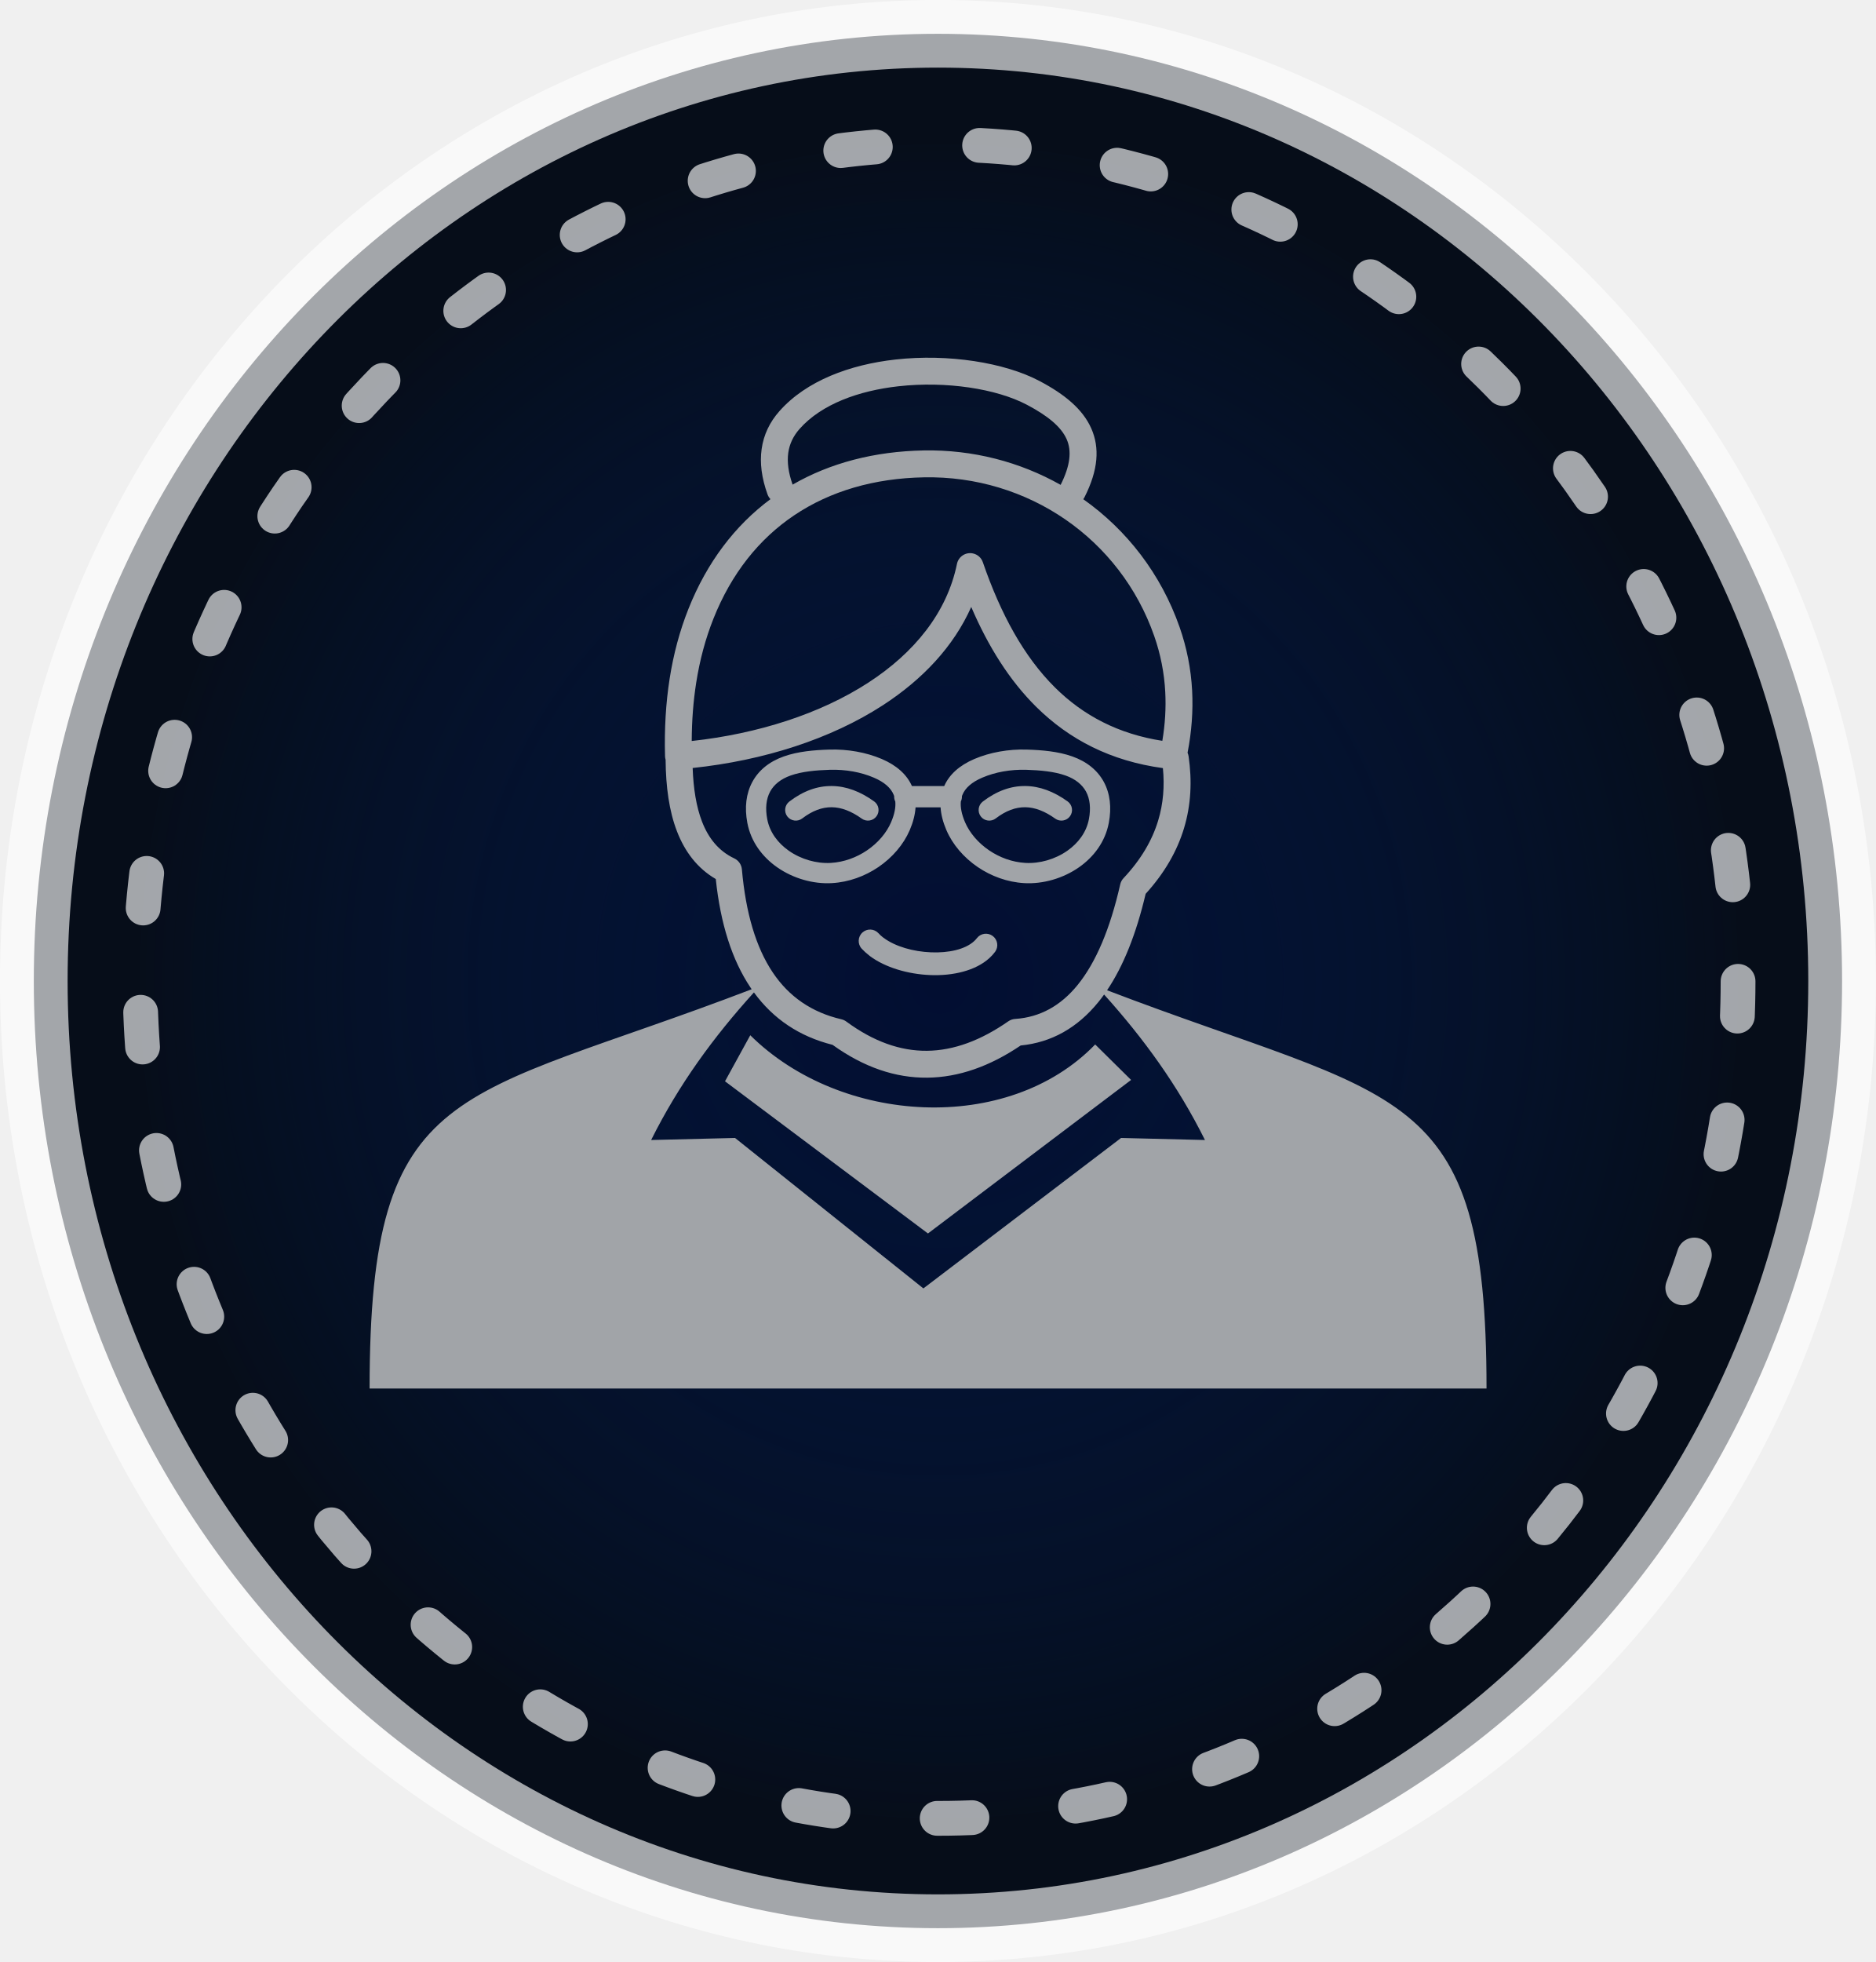
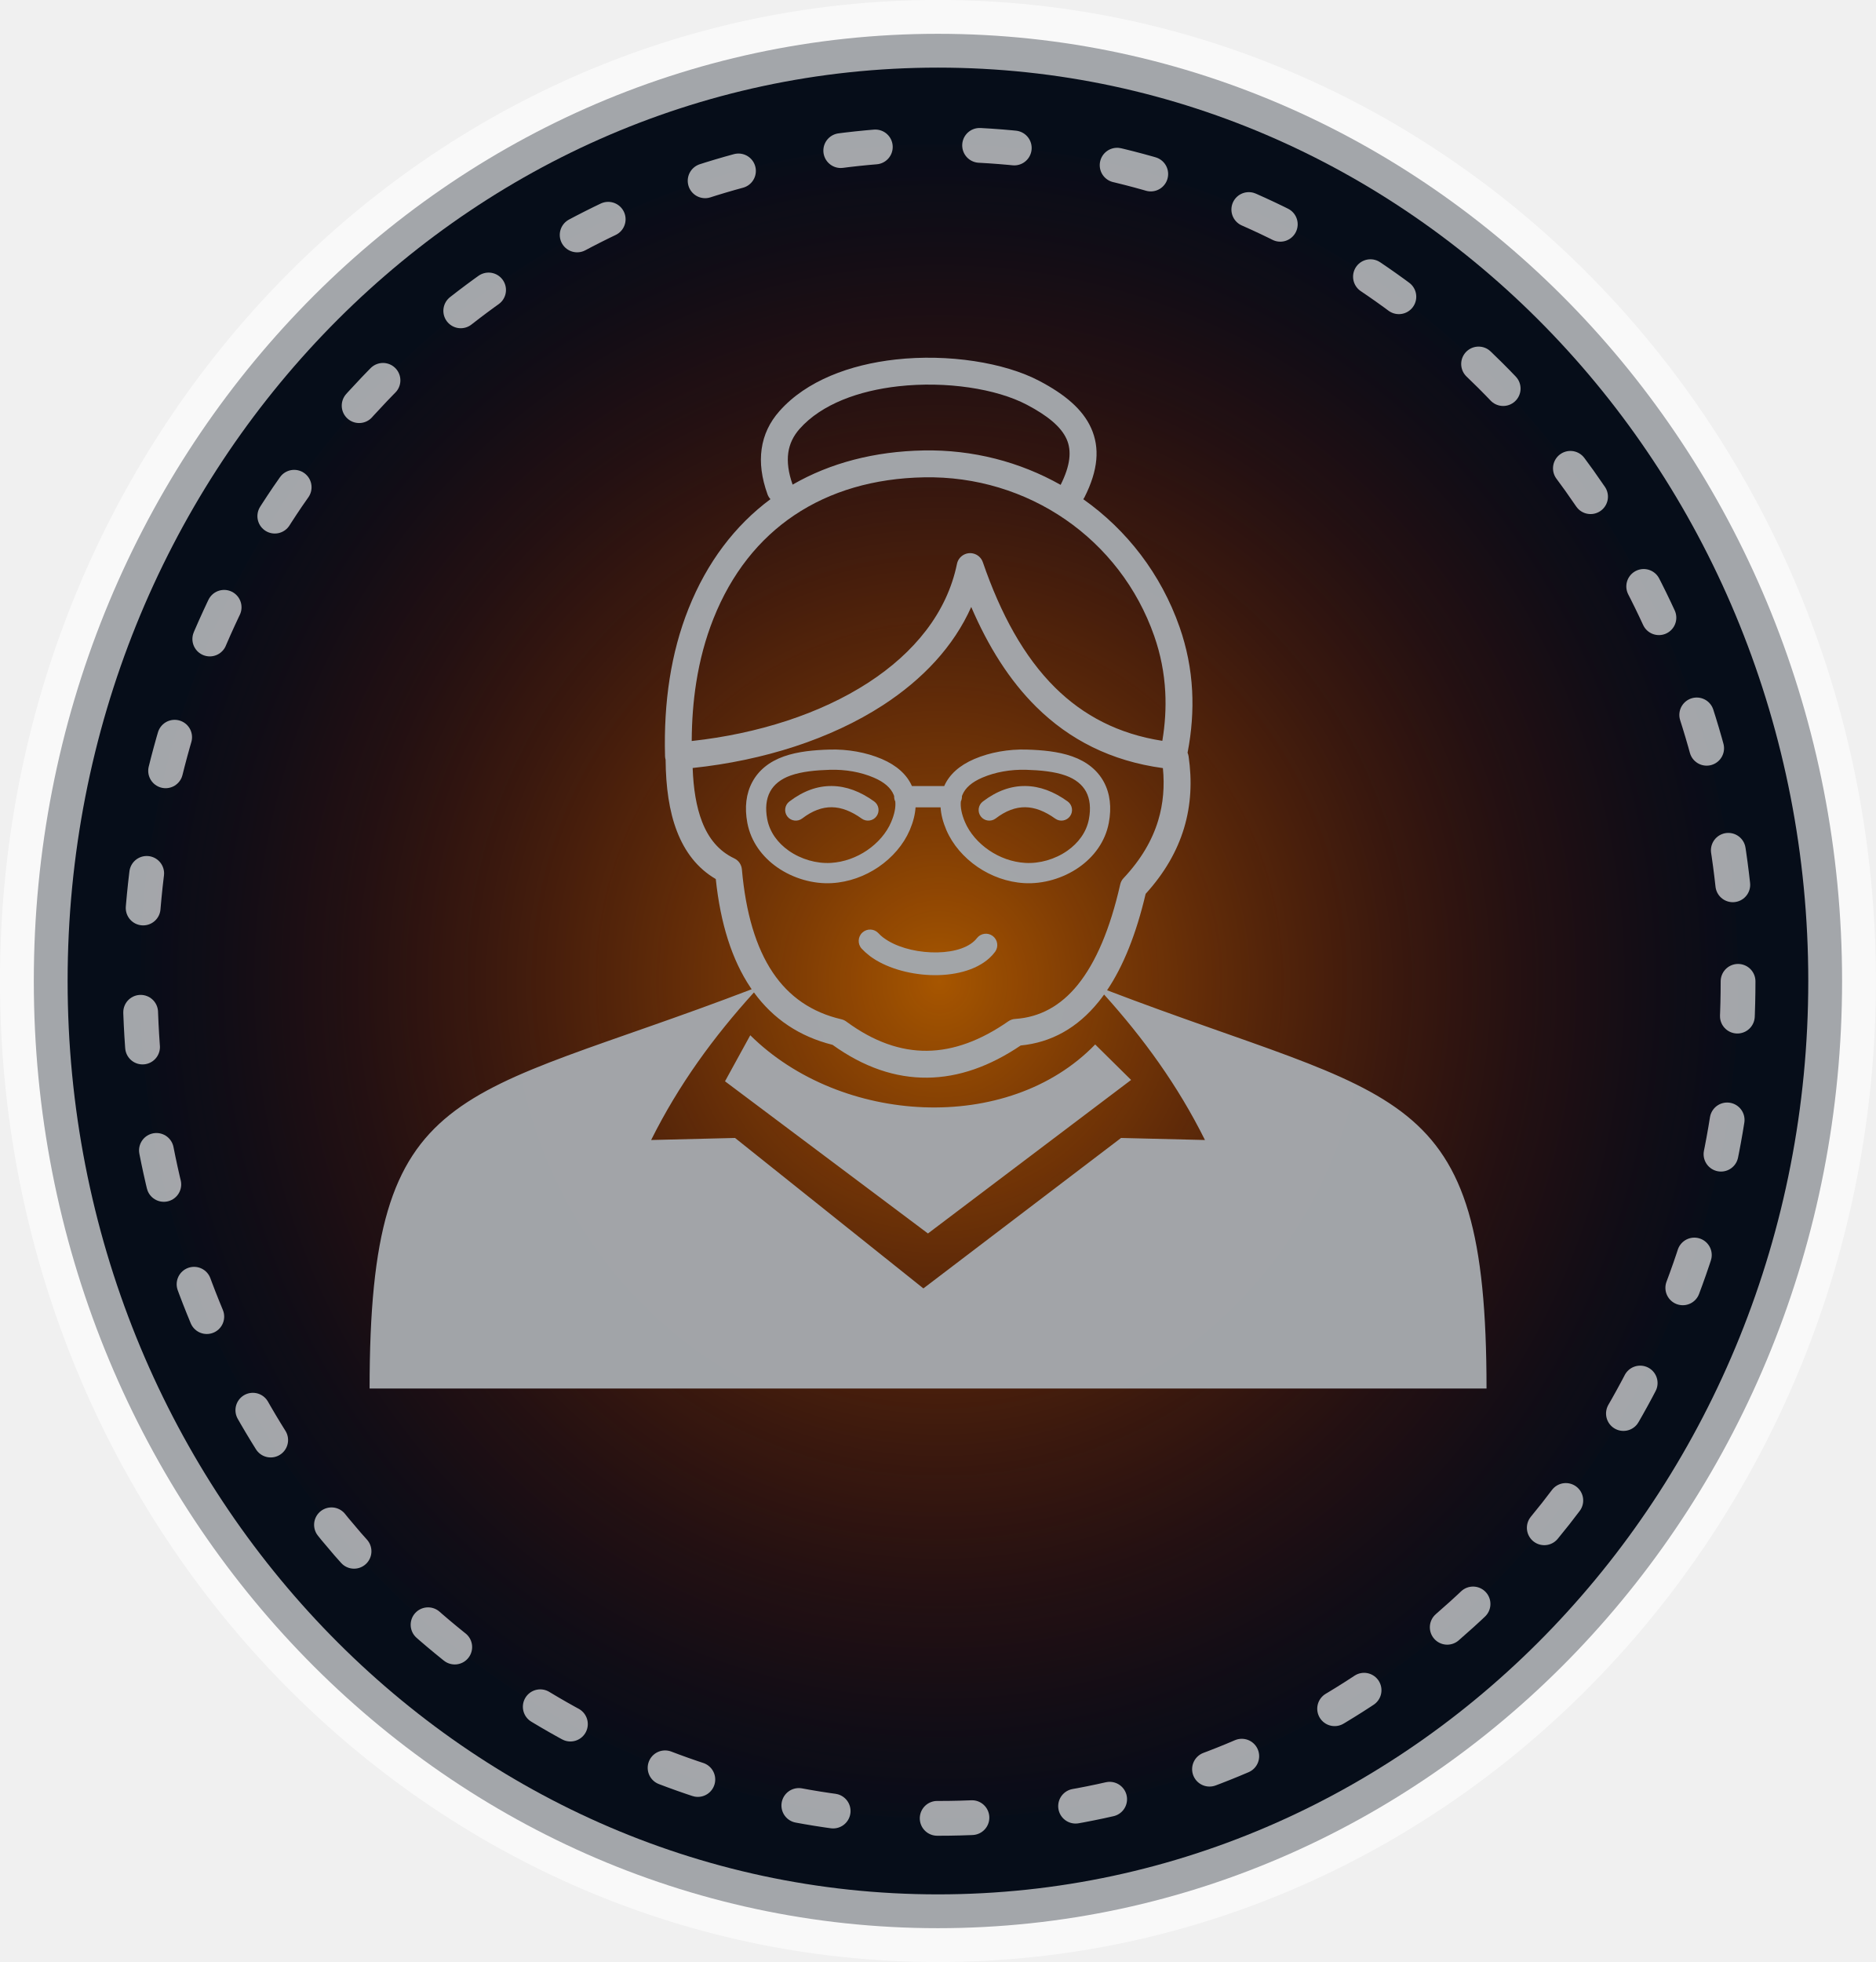
<svg xmlns="http://www.w3.org/2000/svg" xmlns:xlink="http://www.w3.org/1999/xlink" width="167.234mm" height="174.87mm" viewBox="0 0 167.234 174.87" version="1.1" id="svg1" xml:space="preserve">
  <defs id="defs1">
    <linearGradient id="linearGradient1">
-       <stop style="stop-color:#020e31;stop-opacity:1;" offset="0" id="stop1" />
-       <stop style="stop-color:#02205b;stop-opacity:0;" offset="1" id="stop2" />
+       <stop style="stop-color:#a75600;stop-opacity:1;" offset="0" id="stop1" />
+       <stop style="stop-color:#5b0202;stop-opacity:0;" offset="1" id="stop2" />
    </linearGradient>
    <radialGradient xlink:href="#linearGradient1" id="radialGradient2" cx="208.788" cy="142.072" fx="208.788" fy="142.072" r="36.208" gradientTransform="matrix(1,0,0,1.046042,0,-6.54121)" gradientUnits="userSpaceOnUse" />
  </defs>
  <g id="g21-1" transform="matrix(2.00937,0,0,2.00937,-335.788,-197.9622)" style="stroke:#ffffff;stroke-opacity:0.63">
    <ellipse style="fill:#010814;fill-opacity:0.976;stroke:#ffffff;stroke-width:3;stroke-linecap:round;stroke-linejoin:round;stroke-dasharray:none;stroke-opacity:0.63" id="path19-8-8" cx="208.725" cy="142.033" rx="40.114" ry="42.014" />
    <ellipse style="fill:url(#radialGradient2);fill-opacity:1;stroke:#ffffff;stroke-width:1.543;stroke-linecap:round;stroke-linejoin:round;stroke-dasharray:1.543, 4.63;stroke-dashoffset:0;stroke-opacity:0.63" id="path19-9" cx="208.776" cy="142.048" rx="35.448" ry="37.127" />
  </g>
  <path fill-rule="nonzero" d="m 147.66,175.66 c 30.37,-3.32 58.92,-12.46 80.91,-26.72 21.09,-13.68 36.1,-32.07 40.68,-54.45 a 6.164,6.164 0 0 1 7.27,-4.8 c 2.21,0.45 3.91,2.04 4.59,4.03 8.14,23.65 18.79,43.28 33.15,57.49 12.93,12.79 29,21.25 49.13,24.37 1.29,-7.7 1.72,-15.15 1.34,-22.35 a 91.948,91.948 0 0 0 -5.06,-25.69 C 351.87,105.23 337.4,86.87 319.01,74.18 300.48,61.4 277.92,54.36 254.14,54.82 c -22.79,0.42 -43,6.3 -59.52,17.41 -16.09,10.81 -28.77,26.67 -37,47.36 -3.65,9.17 -6.28,18.98 -7.91,29.38 -1.33,8.49 -2.01,17.39 -2.05,26.69 z M 382.93,358.52 C 370.45,333.46 354.82,311.98 336.7,291.85 a 74.08,74.08 0 0 1 -2.56,3.36 c -9.7,11.96 -21.61,18.61 -35.68,19.99 -14.13,9.55 -28.4,14.61 -42.82,14.75 -14.59,0.14 -29.07,-4.74 -43.42,-15.05 -15.2,-3.81 -27.18,-11.87 -36.04,-24.02 -18.49,20.41 -34.43,42.18 -47.12,67.64 l 38.46,-0.94 86.34,68.95 90.61,-68.95 z M 338.06,289.89 C 472.54,341.31 512,331.21 512,472.42 H 0 C 0,329.86 39.73,341.32 175.14,289.43 l -0.56,-0.83 c -8.48,-12.64 -13.74,-29.26 -15.89,-49.68 -8.4,-4.91 -14.12,-12.39 -17.78,-21.84 -3.59,-9.26 -5.12,-20.4 -5.22,-32.83 -0.16,-0.53 -0.25,-1.09 -0.26,-1.67 -0.34,-12.41 0.35,-24.26 2.11,-35.49 1.77,-11.31 4.64,-22 8.64,-32.03 8.51,-21.37 21.34,-38.18 37.58,-50.24 -0.57,-0.6 -1.04,-1.33 -1.34,-2.16 -2.73,-7.57 -3.6,-14.49 -2.71,-20.79 0.91,-6.55 3.68,-12.34 8.17,-17.4 12.37,-13.96 32.36,-21.32 53.18,-23.64 24.24,-2.71 49.99,1.4 65.94,9.8 11.74,6.17 19.89,13.01 23.76,21.65 4.02,8.98 3.27,19.21 -3.07,31.71 -0.16,0.31 -0.33,0.59 -0.53,0.86 19.95,14.1 35.62,34.25 44.15,58.64 3.27,9.34 5.21,19.05 5.74,29.12 0.48,9.19 -0.2,18.66 -2.09,28.42 0.22,0.51 0.38,1.07 0.47,1.64 1.62,11.2 1.15,22.23 -2.12,33.02 -3.12,10.31 -8.78,20.34 -17.57,30.01 -4.32,18.39 -10.22,33.11 -17.68,44.19 z m -163.56,20.62 -11.58,21.1 93.03,69.74 93.12,-70.36 -16.46,-16.26 c -40.04,41.39 -116.7,36.78 -158.11,-4.22 z m 103.91,-44.53 a 5.215,5.215 0 0 1 8.34,6.26 c -0.79,1.06 -1.67,2.03 -2.62,2.89 -6.34,5.79 -16.68,8.21 -27.09,7.8 -10.17,-0.39 -20.68,-3.47 -27.67,-8.69 l -0.34,-0.28 c -1.29,-0.99 -2.45,-2.05 -3.47,-3.15 a 5.23,5.23 0 0 1 0.35,-7.38 5.22,5.22 0 0 1 7.38,0.35 c 0.61,0.67 1.3,1.3 2.05,1.88 l 0.29,0.2 c 5.31,3.98 13.6,6.34 21.77,6.65 7.93,0.31 15.5,-1.27 19.7,-5.11 0.51,-0.46 0.95,-0.94 1.31,-1.42 z m 8.6,-54.83 a 4.882,4.882 0 0 1 -6.83,-0.91 4.882,4.882 0 0 1 0.91,-6.83 c 6.41,-4.9 12.93,-7.2 19.54,-7.12 6.57,0.07 13.01,2.5 19.34,7.05 a 4.852,4.852 0 0 1 1.11,6.78 4.865,4.865 0 0 1 -6.79,1.11 c -4.69,-3.37 -9.28,-5.17 -13.74,-5.22 -4.41,-0.05 -8.93,1.61 -13.54,5.14 z m -88.69,0 a 4.882,4.882 0 0 1 -6.83,-0.91 4.882,4.882 0 0 1 0.91,-6.83 c 6.41,-4.9 12.93,-7.2 19.54,-7.12 6.56,0.07 13.01,2.5 19.34,7.05 a 4.852,4.852 0 0 1 1.11,6.78 4.865,4.865 0 0 1 -6.79,1.11 c -4.69,-3.37 -9.28,-5.17 -13.74,-5.22 -4.41,-0.05 -8.93,1.61 -13.54,5.14 z m 42.66,-7.76 c -0.34,-0.66 -0.52,-1.41 -0.52,-2.2 v -0.28 l -0.19,-0.52 c -1.28,-3.23 -4.35,-5.9 -9.08,-7.92 l -0.07,-0.03 c -2.96,-1.27 -6.2,-2.22 -9.55,-2.82 -3.41,-0.61 -6.96,-0.87 -10.51,-0.77 -3.23,0.1 -6.49,0.29 -9.63,0.71 -2.97,0.39 -5.84,0.99 -8.46,1.92 -4.5,1.6 -7.61,4.14 -9.35,7.34 -1.85,3.39 -2.28,7.72 -1.34,12.67 1.14,6.03 4.92,10.97 9.86,14.44 5.62,3.95 12.73,5.98 19.28,5.6 6.04,-0.35 11.8,-2.5 16.59,-5.75 4.99,-3.39 8.93,-7.96 11.05,-12.92 l 0.03,-0.08 c 1.52,-3.55 2.14,-6.7 1.89,-9.39 z m 7.63,-7.08 h 14.79 c 2.34,-5.3 6.98,-9.47 13.78,-12.39 l 0.07,-0.03 c 3.54,-1.51 7.46,-2.66 11.55,-3.39 4.05,-0.72 8.25,-1.04 12.4,-0.91 3.53,0.1 7.11,0.32 10.57,0.77 3.61,0.48 7.12,1.22 10.35,2.37 6.8,2.41 11.6,6.44 14.44,11.66 2.88,5.34 3.63,11.75 2.29,18.81 -1.64,8.63 -6.85,15.56 -13.64,20.32 -7.34,5.13 -16.58,7.77 -25.14,7.27 -7.78,-0.45 -15.15,-3.19 -21.27,-7.34 -6.44,-4.38 -11.56,-10.35 -14.38,-16.92 l -0.05,-0.11 c -1.56,-3.65 -2.43,-7.11 -2.63,-10.35 h -11.47 c -0.21,3.24 -1.08,6.7 -2.63,10.35 l -0.05,0.11 c -2.83,6.57 -7.94,12.54 -14.38,16.92 -6.13,4.15 -13.5,6.89 -21.28,7.34 -8.55,0.5 -17.79,-2.14 -25.12,-7.27 -6.8,-4.76 -12.01,-11.69 -13.65,-20.32 -1.34,-7.06 -0.59,-13.47 2.3,-18.8 2.82,-5.23 7.62,-9.26 14.42,-11.67 3.24,-1.15 6.74,-1.89 10.36,-2.37 3.46,-0.45 7.03,-0.67 10.57,-0.77 4.15,-0.13 8.35,0.19 12.4,0.91 4.08,0.73 8,1.88 11.55,3.39 l 0.07,0.03 c 6.79,2.92 11.43,7.09 13.78,12.39 z m 22.91,4.65 0.01,0.23 c 0,0.77 -0.18,1.51 -0.5,2.16 -0.26,2.7 0.36,5.85 1.88,9.43 l 0.03,0.08 c 2.13,4.96 6.07,9.53 11.06,12.92 4.79,3.25 10.54,5.4 16.58,5.75 6.56,0.38 13.66,-1.65 19.3,-5.6 4.93,-3.47 8.7,-8.41 9.85,-14.44 0.94,-4.95 0.51,-9.28 -1.33,-12.67 -1.76,-3.2 -4.86,-5.74 -9.36,-7.34 -2.62,-0.93 -5.49,-1.53 -8.47,-1.92 -3.14,-0.42 -6.39,-0.61 -9.62,-0.71 -3.55,-0.1 -7.11,0.16 -10.52,0.77 -3.35,0.6 -6.59,1.55 -9.55,2.82 l -0.07,0.03 c -4.73,2.02 -7.79,4.69 -9.08,7.92 z M 316.77,58.27 c 4.43,-8.81 5.16,-15.56 2.74,-20.97 -2.6,-5.81 -8.91,-10.84 -18.25,-15.76 -13.96,-7.34 -36.93,-10.89 -58.85,-8.45 -18.08,2.02 -35.19,8.12 -45.31,19.54 -2.85,3.22 -4.61,6.86 -5.18,10.93 -0.59,4.25 0.04,9.11 1.99,14.6 17.25,-9.95 37.55,-15.24 60.04,-15.66 22.56,-0.43 44.15,5.24 62.82,15.77 z M 148.09,188.03 c 0.34,9.42 1.65,17.76 4.31,24.61 2.97,7.67 7.7,13.48 14.75,16.81 2.06,0.97 3.33,2.94 3.51,5.05 1.76,19.91 6.42,35.72 14.16,47.25 7.43,11.08 17.86,18.28 31.41,21.43 0.9,0.2 1.7,0.59 2.39,1.12 12.42,9.13 24.74,13.46 36.92,13.33 12.26,-0.12 24.68,-4.76 37.25,-13.51 1.01,-0.7 2.16,-1.06 3.3,-1.1 11.18,-0.79 20.69,-5.97 28.49,-15.58 8.36,-10.32 14.88,-25.66 19.51,-46.08 0.25,-1.11 0.79,-2.09 1.53,-2.86 8.04,-8.56 13.14,-17.38 15.86,-26.39 2.37,-7.81 2.97,-15.84 2.17,-24.03 -23.88,-3.25 -42.87,-13.04 -58.08,-28.08 -12.25,-12.12 -21.97,-27.6 -29.78,-45.77 -8.04,18.09 -22.28,33.21 -40.51,45.04 -23.87,15.48 -54.65,25.33 -87.19,28.76 z" id="path1" style="clip-rule:evenodd;fill-rule:evenodd;image-rendering:optimizeQuality;shape-rendering:geometricPrecision;text-rendering:geometricPrecision;fill:#a2a5a9;fill-opacity:0.992" transform="matrix(0.1944809,0,0,0.1944809,32.94973,31.88221)" />
</svg>
